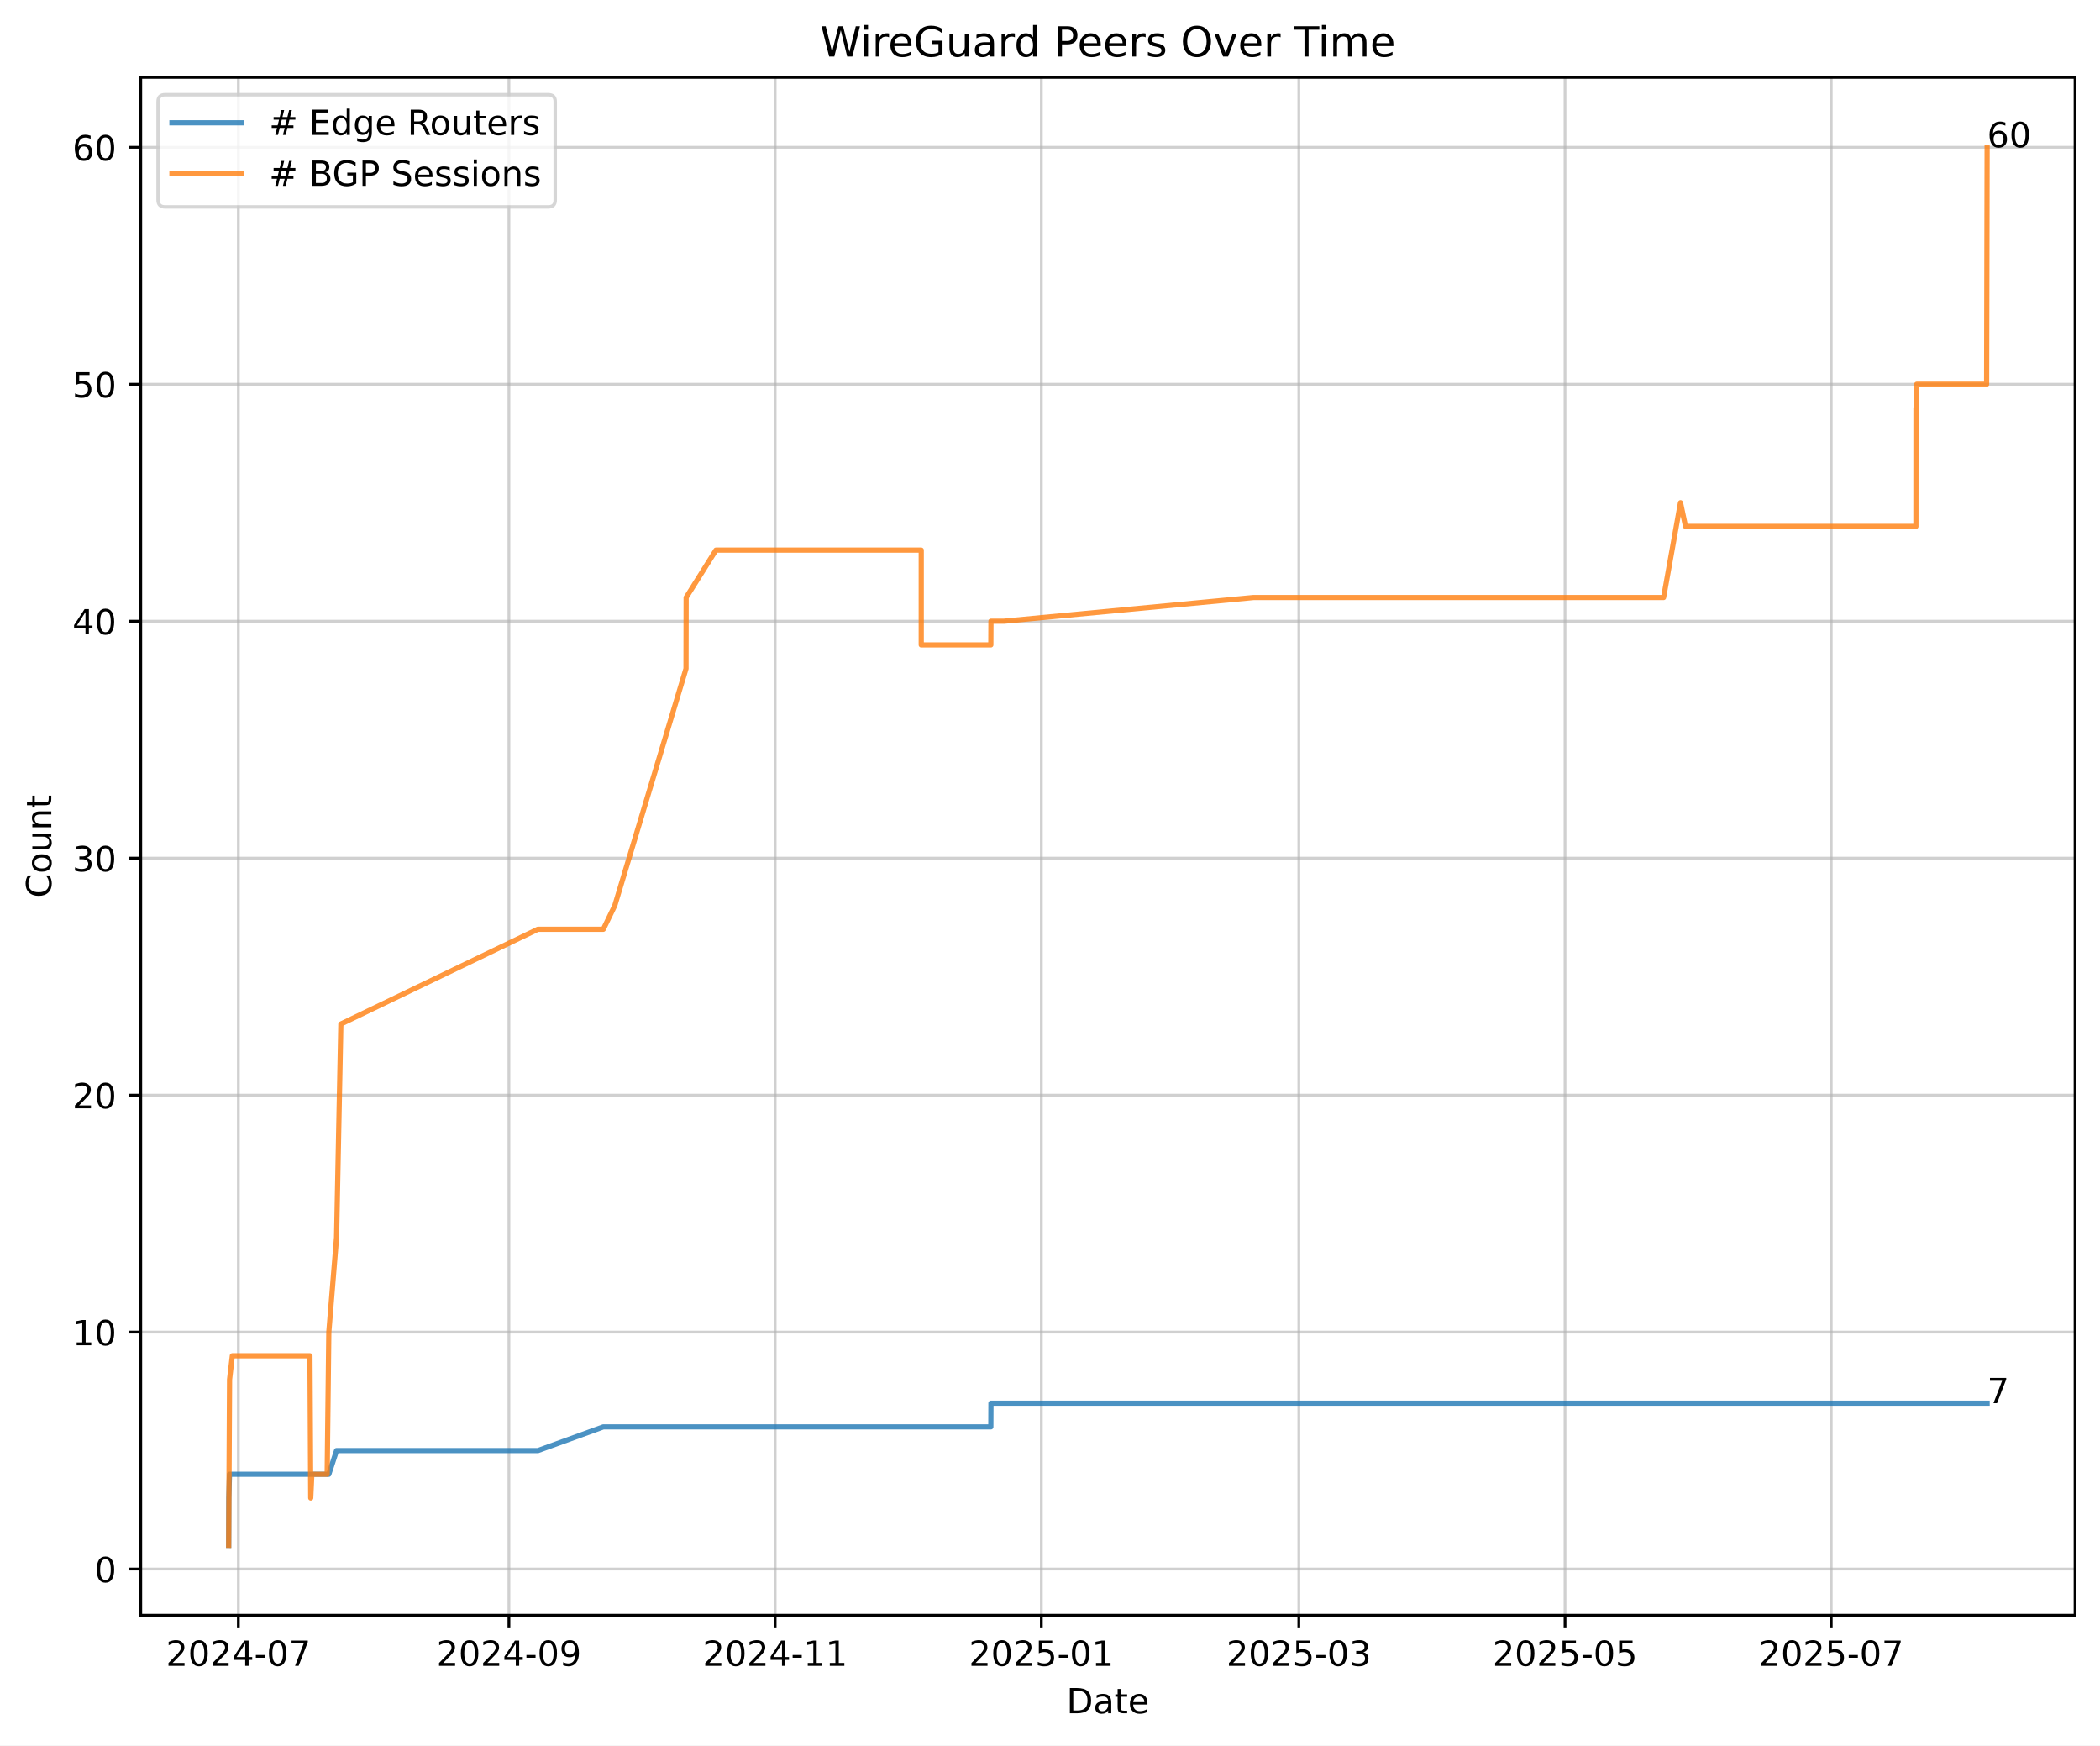
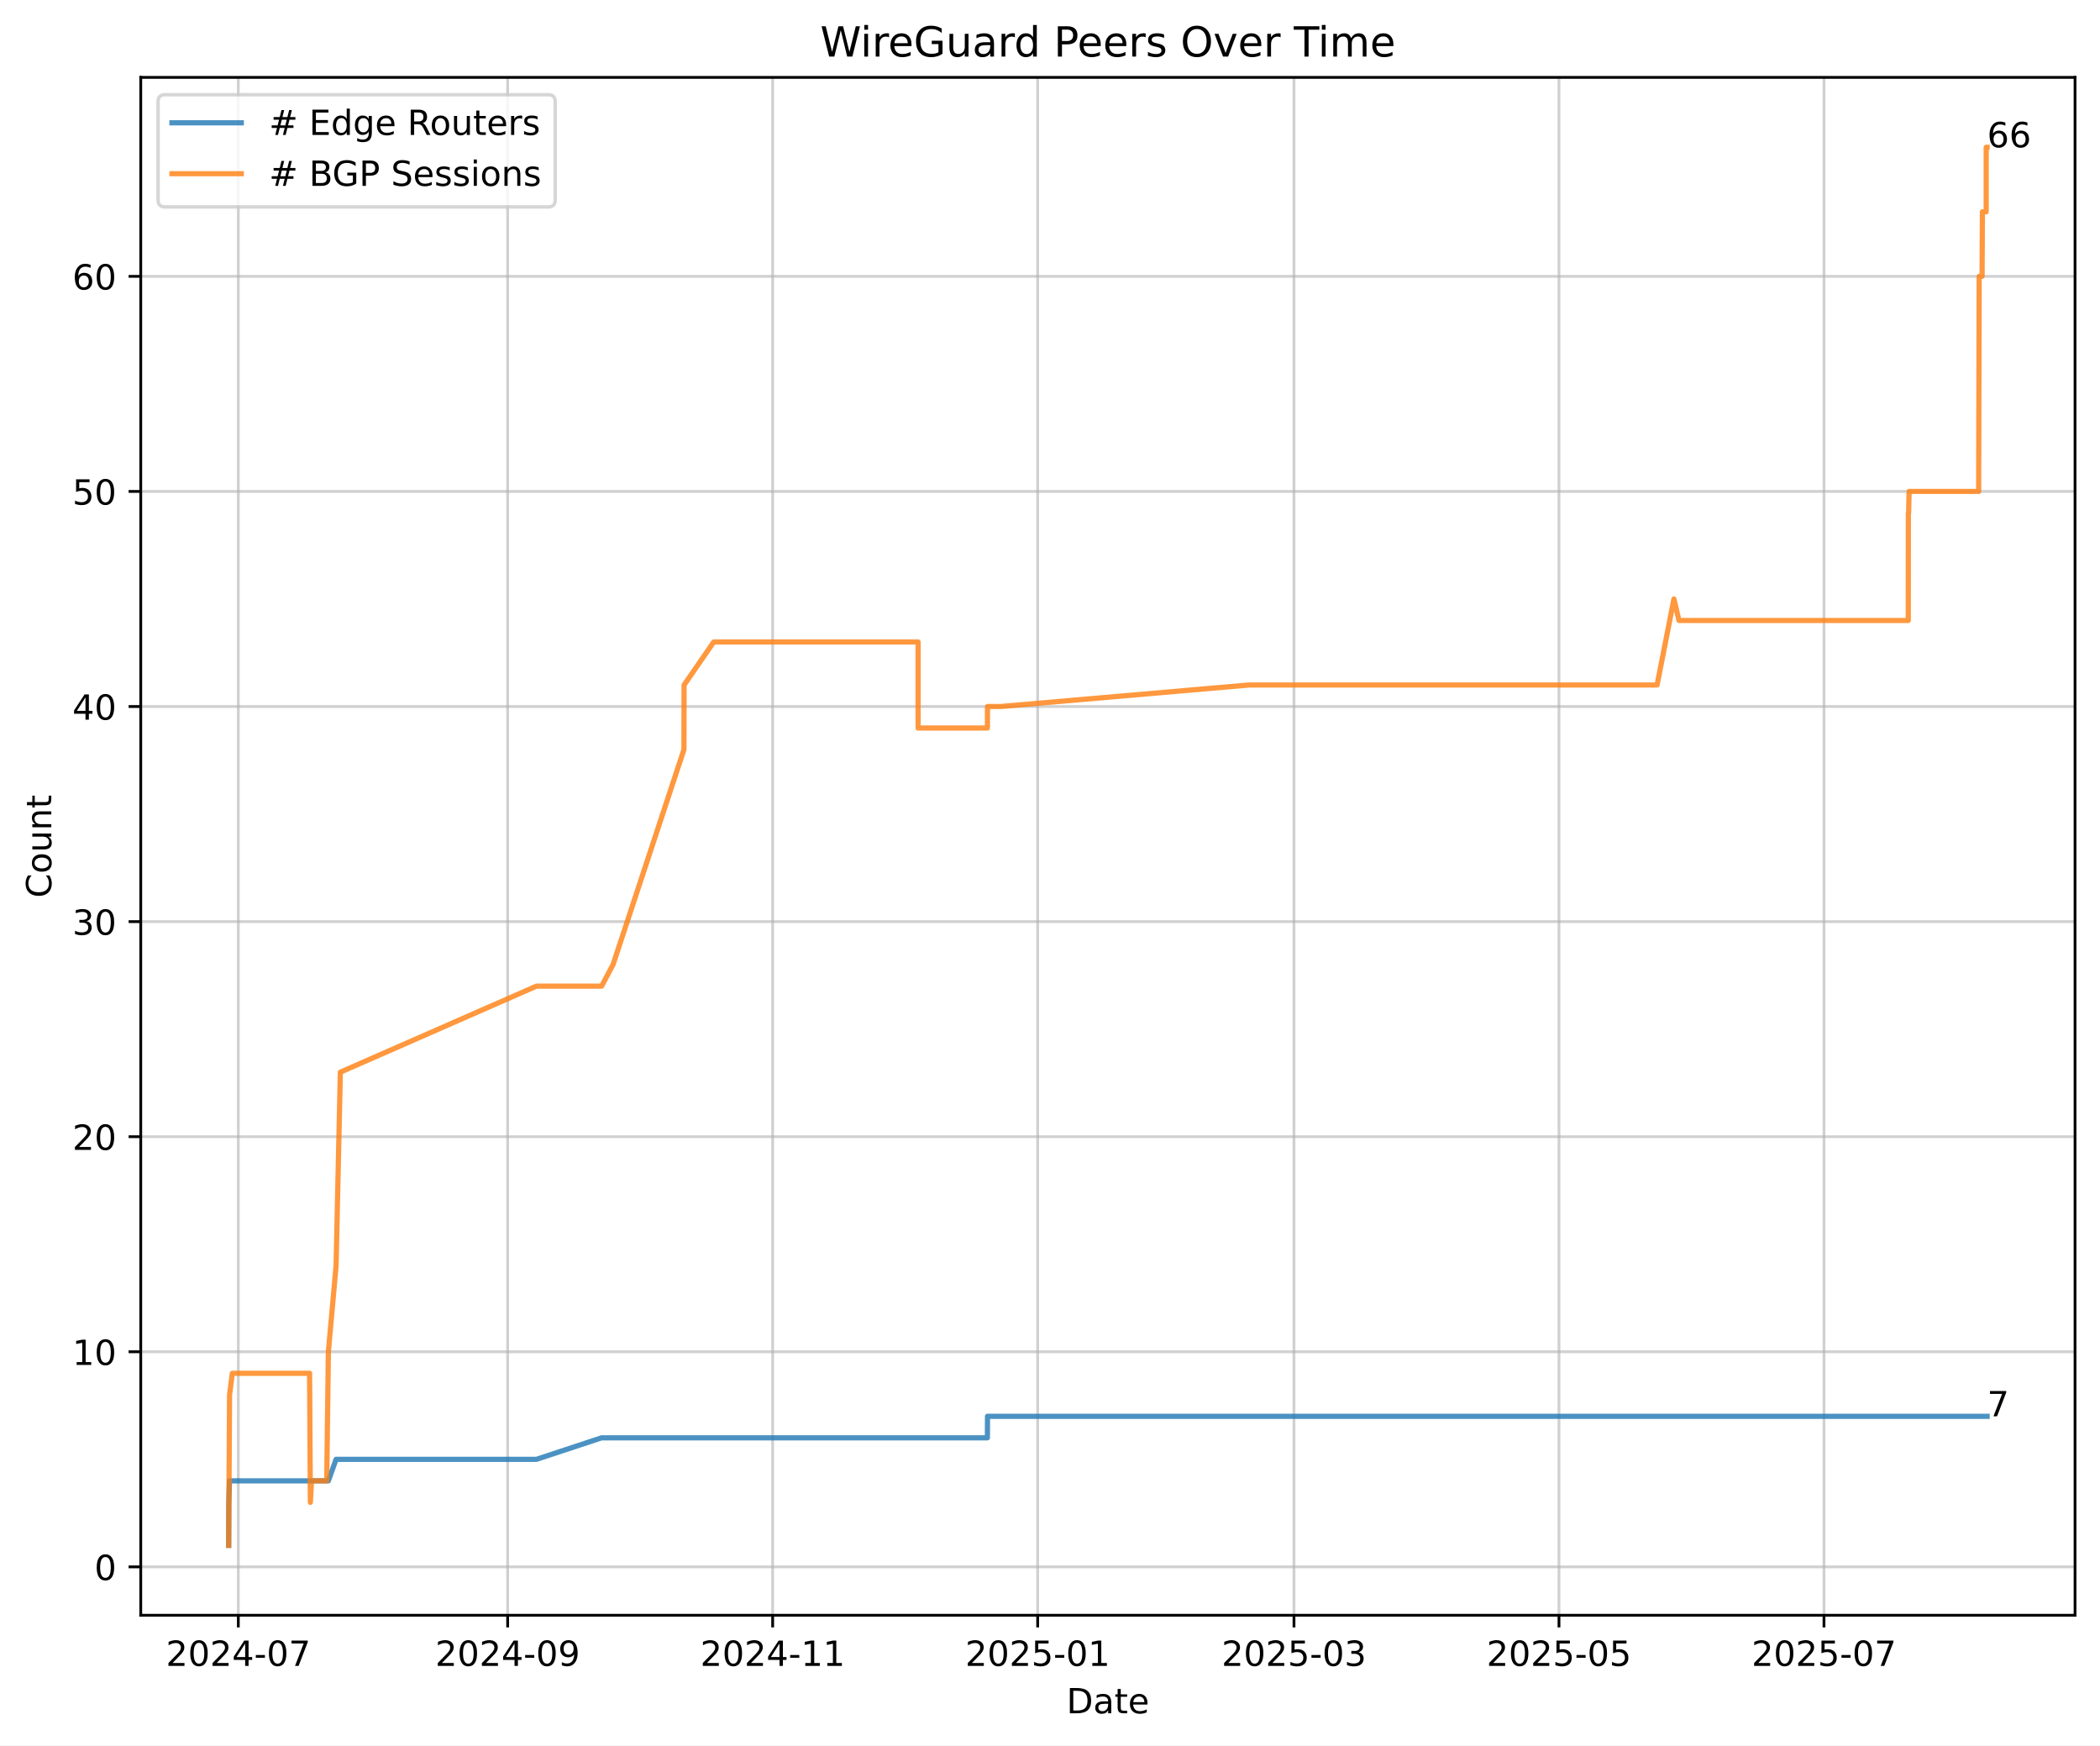
<svg xmlns="http://www.w3.org/2000/svg" xmlns:xlink="http://www.w3.org/1999/xlink" width="605.803pt" height="503.394pt" viewBox="0 0 605.803 503.394" version="1.1">
  <defs>
    <style type="text/css">*{stroke-linejoin: round; stroke-linecap: butt}</style>
  </defs>
  <g id="figure_1">
    <g id="patch_1">
      <path d="M 0 503.394  L 605.803 503.394  L 605.803 0  L 0 0  z " style="fill: #ffffff" />
    </g>
    <g id="axes_1">
      <g id="patch_2">
        <path d="M 40.603 465.838  L 598.603 465.838  L 598.603 22.318  L 40.603 22.318  z " style="fill: #ffffff" />
      </g>
      <g id="matplotlib.axis_1">
        <g id="xtick_1">
          <g id="line2d_1">
-             <path d="M 68.76 465.838  L 68.76 22.318  " clip-path="url(#pf6f37f9861)" style="fill: none; stroke: #b0b0b0; stroke-opacity: 0.6; stroke-width: 0.8; stroke-linecap: square" />
+             <path d="M 68.748 465.838  L 68.748 22.318  " clip-path="url(#pf6f37f9861)" style="fill: none; stroke: #b0b0b0; stroke-opacity: 0.6; stroke-width: 0.8; stroke-linecap: square" />
          </g>
          <g id="line2d_2">
            <defs>
              <path id="m4989ca4dfe" d="M 0 0  L 0 3.5  " style="stroke: #000000; stroke-width: 0.8" />
            </defs>
            <g>
-               <use xlink:href="#m4989ca4dfe" x="68.76" y="465.838" style="stroke: #000000; stroke-width: 0.8" />
+               <use xlink:href="#m4989ca4dfe" x="68.748" y="465.838" style="stroke: #000000; stroke-width: 0.8" />
            </g>
          </g>
          <g id="text_1">
-             <g transform="translate(47.86895 480.4366) scale(0.1 -0.1)">
+             <g transform="translate(47.85631 480.4366) scale(0.1 -0.1)">
              <defs>
                <path id="DejaVuSans-32" d="M 1228 531  L 3431 531  L 3431 0  L 469 0  L 469 531  Q 828 903 1448 1529  Q 2069 2156 2228 2338  Q 2531 2678 2651 2914  Q 2772 3150 2772 3378  Q 2772 3750 2511 3984  Q 2250 4219 1831 4219  Q 1534 4219 1204 4116  Q 875 4013 500 3803  L 500 4441  Q 881 4594 1212 4672  Q 1544 4750 1819 4750  Q 2544 4750 2975 4387  Q 3406 4025 3406 3419  Q 3406 3131 3298 2873  Q 3191 2616 2906 2266  Q 2828 2175 2409 1742  Q 1991 1309 1228 531  z " transform="scale(0.015625)" />
                <path id="DejaVuSans-30" d="M 2034 4250  Q 1547 4250 1301 3770  Q 1056 3291 1056 2328  Q 1056 1369 1301 889  Q 1547 409 2034 409  Q 2525 409 2770 889  Q 3016 1369 3016 2328  Q 3016 3291 2770 3770  Q 2525 4250 2034 4250  z M 2034 4750  Q 2819 4750 3233 4129  Q 3647 3509 3647 2328  Q 3647 1150 3233 529  Q 2819 -91 2034 -91  Q 1250 -91 836 529  Q 422 1150 422 2328  Q 422 3509 836 4129  Q 1250 4750 2034 4750  z " transform="scale(0.015625)" />
                <path id="DejaVuSans-34" d="M 2419 4116  L 825 1625  L 2419 1625  L 2419 4116  z M 2253 4666  L 3047 4666  L 3047 1625  L 3713 1625  L 3713 1100  L 3047 1100  L 3047 0  L 2419 0  L 2419 1100  L 313 1100  L 313 1709  L 2253 4666  z " transform="scale(0.015625)" />
                <path id="DejaVuSans-2d" d="M 313 2009  L 1997 2009  L 1997 1497  L 313 1497  L 313 2009  z " transform="scale(0.015625)" />
                <path id="DejaVuSans-37" d="M 525 4666  L 3525 4666  L 3525 4397  L 1831 0  L 1172 0  L 2766 4134  L 525 4134  L 525 4666  z " transform="scale(0.015625)" />
              </defs>
              <use xlink:href="#DejaVuSans-32" />
              <use xlink:href="#DejaVuSans-30" transform="translate(63.62305 0)" />
              <use xlink:href="#DejaVuSans-32" transform="translate(127.2461 0)" />
              <use xlink:href="#DejaVuSans-34" transform="translate(190.8691 0)" />
              <use xlink:href="#DejaVuSans-2d" transform="translate(254.4922 0)" />
              <use xlink:href="#DejaVuSans-30" transform="translate(290.5762 0)" />
              <use xlink:href="#DejaVuSans-37" transform="translate(354.1992 0)" />
            </g>
          </g>
        </g>
        <g id="xtick_2">
          <g id="line2d_3">
-             <path d="M 146.814 465.838  L 146.814 22.318  " clip-path="url(#pf6f37f9861)" style="fill: none; stroke: #b0b0b0; stroke-opacity: 0.6; stroke-width: 0.8; stroke-linecap: square" />
+             <path d="M 146.448 465.838  L 146.448 22.318  " clip-path="url(#pf6f37f9861)" style="fill: none; stroke: #b0b0b0; stroke-opacity: 0.6; stroke-width: 0.8; stroke-linecap: square" />
          </g>
          <g id="line2d_4">
            <g>
-               <use xlink:href="#m4989ca4dfe" x="146.814" y="465.838" style="stroke: #000000; stroke-width: 0.8" />
+               <use xlink:href="#m4989ca4dfe" x="146.448" y="465.838" style="stroke: #000000; stroke-width: 0.8" />
            </g>
          </g>
          <g id="text_2">
-             <g transform="translate(125.9228 480.4366) scale(0.1 -0.1)">
+             <g transform="translate(125.5569 480.4366) scale(0.1 -0.1)">
              <defs>
                <path id="DejaVuSans-39" d="M 703 97  L 703 672  Q 941 559 1184 500  Q 1428 441 1663 441  Q 2288 441 2617 861  Q 2947 1281 2994 2138  Q 2813 1869 2534 1725  Q 2256 1581 1919 1581  Q 1219 1581 811 2004  Q 403 2428 403 3163  Q 403 3881 828 4315  Q 1253 4750 1959 4750  Q 2769 4750 3195 4129  Q 3622 3509 3622 2328  Q 3622 1225 3098 567  Q 2575 -91 1691 -91  Q 1453 -91 1209 -44  Q 966 3 703 97  z M 1959 2075  Q 2384 2075 2632 2365  Q 2881 2656 2881 3163  Q 2881 3666 2632 3958  Q 2384 4250 1959 4250  Q 1534 4250 1286 3958  Q 1038 3666 1038 3163  Q 1038 2656 1286 2365  Q 1534 2075 1959 2075  z " transform="scale(0.015625)" />
              </defs>
              <use xlink:href="#DejaVuSans-32" />
              <use xlink:href="#DejaVuSans-30" transform="translate(63.62305 0)" />
              <use xlink:href="#DejaVuSans-32" transform="translate(127.2461 0)" />
              <use xlink:href="#DejaVuSans-34" transform="translate(190.8691 0)" />
              <use xlink:href="#DejaVuSans-2d" transform="translate(254.4922 0)" />
              <use xlink:href="#DejaVuSans-30" transform="translate(290.5762 0)" />
              <use xlink:href="#DejaVuSans-39" transform="translate(354.1992 0)" />
            </g>
          </g>
        </g>
        <g id="xtick_3">
          <g id="line2d_5">
-             <path d="M 223.609 465.838  L 223.609 22.318  " clip-path="url(#pf6f37f9861)" style="fill: none; stroke: #b0b0b0; stroke-opacity: 0.6; stroke-width: 0.8; stroke-linecap: square" />
+             <path d="M 222.896 465.838  L 222.896 22.318  " clip-path="url(#pf6f37f9861)" style="fill: none; stroke: #b0b0b0; stroke-opacity: 0.6; stroke-width: 0.8; stroke-linecap: square" />
          </g>
          <g id="line2d_6">
            <g>
-               <use xlink:href="#m4989ca4dfe" x="223.609" y="465.838" style="stroke: #000000; stroke-width: 0.8" />
+               <use xlink:href="#m4989ca4dfe" x="222.896" y="465.838" style="stroke: #000000; stroke-width: 0.8" />
            </g>
          </g>
          <g id="text_3">
-             <g transform="translate(202.7177 480.4366) scale(0.1 -0.1)">
+             <g transform="translate(202.0043 480.4366) scale(0.1 -0.1)">
              <defs>
                <path id="DejaVuSans-31" d="M 794 531  L 1825 531  L 1825 4091  L 703 3866  L 703 4441  L 1819 4666  L 2450 4666  L 2450 531  L 3481 531  L 3481 0  L 794 0  L 794 531  z " transform="scale(0.015625)" />
              </defs>
              <use xlink:href="#DejaVuSans-32" />
              <use xlink:href="#DejaVuSans-30" transform="translate(63.62305 0)" />
              <use xlink:href="#DejaVuSans-32" transform="translate(127.2461 0)" />
              <use xlink:href="#DejaVuSans-34" transform="translate(190.8691 0)" />
              <use xlink:href="#DejaVuSans-2d" transform="translate(254.4922 0)" />
              <use xlink:href="#DejaVuSans-31" transform="translate(290.5762 0)" />
              <use xlink:href="#DejaVuSans-31" transform="translate(354.1992 0)" />
            </g>
          </g>
        </g>
        <g id="xtick_4">
          <g id="line2d_7">
-             <path d="M 300.404 465.838  L 300.404 22.318  " clip-path="url(#pf6f37f9861)" style="fill: none; stroke: #b0b0b0; stroke-opacity: 0.6; stroke-width: 0.8; stroke-linecap: square" />
+             <path d="M 299.343 465.838  L 299.343 22.318  " clip-path="url(#pf6f37f9861)" style="fill: none; stroke: #b0b0b0; stroke-opacity: 0.6; stroke-width: 0.8; stroke-linecap: square" />
          </g>
          <g id="line2d_8">
            <g>
-               <use xlink:href="#m4989ca4dfe" x="300.404" y="465.838" style="stroke: #000000; stroke-width: 0.8" />
+               <use xlink:href="#m4989ca4dfe" x="299.343" y="465.838" style="stroke: #000000; stroke-width: 0.8" />
            </g>
          </g>
          <g id="text_4">
-             <g transform="translate(279.5126 480.4366) scale(0.1 -0.1)">
+             <g transform="translate(278.4517 480.4366) scale(0.1 -0.1)">
              <defs>
                <path id="DejaVuSans-35" d="M 691 4666  L 3169 4666  L 3169 4134  L 1269 4134  L 1269 2991  Q 1406 3038 1543 3061  Q 1681 3084 1819 3084  Q 2600 3084 3056 2656  Q 3513 2228 3513 1497  Q 3513 744 3044 326  Q 2575 -91 1722 -91  Q 1428 -91 1123 -41  Q 819 9 494 109  L 494 744  Q 775 591 1075 516  Q 1375 441 1709 441  Q 2250 441 2565 725  Q 2881 1009 2881 1497  Q 2881 1984 2565 2268  Q 2250 2553 1709 2553  Q 1456 2553 1204 2497  Q 953 2441 691 2322  L 691 4666  z " transform="scale(0.015625)" />
              </defs>
              <use xlink:href="#DejaVuSans-32" />
              <use xlink:href="#DejaVuSans-30" transform="translate(63.62305 0)" />
              <use xlink:href="#DejaVuSans-32" transform="translate(127.2461 0)" />
              <use xlink:href="#DejaVuSans-35" transform="translate(190.8691 0)" />
              <use xlink:href="#DejaVuSans-2d" transform="translate(254.4922 0)" />
              <use xlink:href="#DejaVuSans-30" transform="translate(290.5762 0)" />
              <use xlink:href="#DejaVuSans-31" transform="translate(354.1992 0)" />
            </g>
          </g>
        </g>
        <g id="xtick_5">
          <g id="line2d_9">
-             <path d="M 374.681 465.838  L 374.681 22.318  " clip-path="url(#pf6f37f9861)" style="fill: none; stroke: #b0b0b0; stroke-opacity: 0.6; stroke-width: 0.8; stroke-linecap: square" />
+             <path d="M 373.284 465.838  L 373.284 22.318  " clip-path="url(#pf6f37f9861)" style="fill: none; stroke: #b0b0b0; stroke-opacity: 0.6; stroke-width: 0.8; stroke-linecap: square" />
          </g>
          <g id="line2d_10">
            <g>
-               <use xlink:href="#m4989ca4dfe" x="374.681" y="465.838" style="stroke: #000000; stroke-width: 0.8" />
+               <use xlink:href="#m4989ca4dfe" x="373.284" y="465.838" style="stroke: #000000; stroke-width: 0.8" />
            </g>
          </g>
          <g id="text_5">
-             <g transform="translate(353.7896 480.4366) scale(0.1 -0.1)">
+             <g transform="translate(352.3927 480.4366) scale(0.1 -0.1)">
              <defs>
                <path id="DejaVuSans-33" d="M 2597 2516  Q 3050 2419 3304 2112  Q 3559 1806 3559 1356  Q 3559 666 3084 287  Q 2609 -91 1734 -91  Q 1441 -91 1130 -33  Q 819 25 488 141  L 488 750  Q 750 597 1062 519  Q 1375 441 1716 441  Q 2309 441 2620 675  Q 2931 909 2931 1356  Q 2931 1769 2642 2001  Q 2353 2234 1838 2234  L 1294 2234  L 1294 2753  L 1863 2753  Q 2328 2753 2575 2939  Q 2822 3125 2822 3475  Q 2822 3834 2567 4026  Q 2313 4219 1838 4219  Q 1578 4219 1281 4162  Q 984 4106 628 3988  L 628 4550  Q 988 4650 1302 4700  Q 1616 4750 1894 4750  Q 2613 4750 3031 4423  Q 3450 4097 3450 3541  Q 3450 3153 3228 2886  Q 3006 2619 2597 2516  z " transform="scale(0.015625)" />
              </defs>
              <use xlink:href="#DejaVuSans-32" />
              <use xlink:href="#DejaVuSans-30" transform="translate(63.62305 0)" />
              <use xlink:href="#DejaVuSans-32" transform="translate(127.2461 0)" />
              <use xlink:href="#DejaVuSans-35" transform="translate(190.8691 0)" />
              <use xlink:href="#DejaVuSans-2d" transform="translate(254.4922 0)" />
              <use xlink:href="#DejaVuSans-30" transform="translate(290.5762 0)" />
              <use xlink:href="#DejaVuSans-33" transform="translate(354.1992 0)" />
            </g>
          </g>
        </g>
        <g id="xtick_6">
          <g id="line2d_11">
-             <path d="M 451.476 465.838  L 451.476 22.318  " clip-path="url(#pf6f37f9861)" style="fill: none; stroke: #b0b0b0; stroke-opacity: 0.6; stroke-width: 0.8; stroke-linecap: square" />
+             <path d="M 449.731 465.838  L 449.731 22.318  " clip-path="url(#pf6f37f9861)" style="fill: none; stroke: #b0b0b0; stroke-opacity: 0.6; stroke-width: 0.8; stroke-linecap: square" />
          </g>
          <g id="line2d_12">
            <g>
-               <use xlink:href="#m4989ca4dfe" x="451.476" y="465.838" style="stroke: #000000; stroke-width: 0.8" />
+               <use xlink:href="#m4989ca4dfe" x="449.731" y="465.838" style="stroke: #000000; stroke-width: 0.8" />
            </g>
          </g>
          <g id="text_6">
-             <g transform="translate(430.5845 480.4366) scale(0.1 -0.1)">
+             <g transform="translate(428.8401 480.4366) scale(0.1 -0.1)">
              <use xlink:href="#DejaVuSans-32" />
              <use xlink:href="#DejaVuSans-30" transform="translate(63.62305 0)" />
              <use xlink:href="#DejaVuSans-32" transform="translate(127.2461 0)" />
              <use xlink:href="#DejaVuSans-35" transform="translate(190.8691 0)" />
              <use xlink:href="#DejaVuSans-2d" transform="translate(254.4922 0)" />
              <use xlink:href="#DejaVuSans-30" transform="translate(290.5762 0)" />
              <use xlink:href="#DejaVuSans-35" transform="translate(354.1992 0)" />
            </g>
          </g>
        </g>
        <g id="xtick_7">
          <g id="line2d_13">
-             <path d="M 528.271 465.838  L 528.271 22.318  " clip-path="url(#pf6f37f9861)" style="fill: none; stroke: #b0b0b0; stroke-opacity: 0.6; stroke-width: 0.8; stroke-linecap: square" />
+             <path d="M 526.179 465.838  L 526.179 22.318  " clip-path="url(#pf6f37f9861)" style="fill: none; stroke: #b0b0b0; stroke-opacity: 0.6; stroke-width: 0.8; stroke-linecap: square" />
          </g>
          <g id="line2d_14">
            <g>
-               <use xlink:href="#m4989ca4dfe" x="528.271" y="465.838" style="stroke: #000000; stroke-width: 0.8" />
+               <use xlink:href="#m4989ca4dfe" x="526.179" y="465.838" style="stroke: #000000; stroke-width: 0.8" />
            </g>
          </g>
          <g id="text_7">
-             <g transform="translate(507.3794 480.4366) scale(0.1 -0.1)">
+             <g transform="translate(505.2875 480.4366) scale(0.1 -0.1)">
              <use xlink:href="#DejaVuSans-32" />
              <use xlink:href="#DejaVuSans-30" transform="translate(63.62305 0)" />
              <use xlink:href="#DejaVuSans-32" transform="translate(127.2461 0)" />
              <use xlink:href="#DejaVuSans-35" transform="translate(190.8691 0)" />
              <use xlink:href="#DejaVuSans-2d" transform="translate(254.4922 0)" />
              <use xlink:href="#DejaVuSans-30" transform="translate(290.5762 0)" />
              <use xlink:href="#DejaVuSans-37" transform="translate(354.1992 0)" />
            </g>
          </g>
        </g>
        <g id="text_8">
          <g transform="translate(307.6523 494.1147) scale(0.1 -0.1)">
            <defs>
              <path id="DejaVuSans-44" d="M 1259 4147  L 1259 519  L 2022 519  Q 2988 519 3436 956  Q 3884 1394 3884 2338  Q 3884 3275 3436 3711  Q 2988 4147 2022 4147  L 1259 4147  z M 628 4666  L 1925 4666  Q 3281 4666 3915 4102  Q 4550 3538 4550 2338  Q 4550 1131 3912 565  Q 3275 0 1925 0  L 628 0  L 628 4666  z " transform="scale(0.015625)" />
              <path id="DejaVuSans-61" d="M 2194 1759  Q 1497 1759 1228 1600  Q 959 1441 959 1056  Q 959 750 1161 570  Q 1363 391 1709 391  Q 2188 391 2477 730  Q 2766 1069 2766 1631  L 2766 1759  L 2194 1759  z M 3341 1997  L 3341 0  L 2766 0  L 2766 531  Q 2569 213 2275 61  Q 1981 -91 1556 -91  Q 1019 -91 701 211  Q 384 513 384 1019  Q 384 1609 779 1909  Q 1175 2209 1959 2209  L 2766 2209  L 2766 2266  Q 2766 2663 2505 2880  Q 2244 3097 1772 3097  Q 1472 3097 1187 3025  Q 903 2953 641 2809  L 641 3341  Q 956 3463 1253 3523  Q 1550 3584 1831 3584  Q 2591 3584 2966 3190  Q 3341 2797 3341 1997  z " transform="scale(0.015625)" />
              <path id="DejaVuSans-74" d="M 1172 4494  L 1172 3500  L 2356 3500  L 2356 3053  L 1172 3053  L 1172 1153  Q 1172 725 1289 603  Q 1406 481 1766 481  L 2356 481  L 2356 0  L 1766 0  Q 1100 0 847 248  Q 594 497 594 1153  L 594 3053  L 172 3053  L 172 3500  L 594 3500  L 594 4494  L 1172 4494  z " transform="scale(0.015625)" />
              <path id="DejaVuSans-65" d="M 3597 1894  L 3597 1613  L 953 1613  Q 991 1019 1311 708  Q 1631 397 2203 397  Q 2534 397 2845 478  Q 3156 559 3463 722  L 3463 178  Q 3153 47 2828 -22  Q 2503 -91 2169 -91  Q 1331 -91 842 396  Q 353 884 353 1716  Q 353 2575 817 3079  Q 1281 3584 2069 3584  Q 2775 3584 3186 3129  Q 3597 2675 3597 1894  z M 3022 2063  Q 3016 2534 2758 2815  Q 2500 3097 2075 3097  Q 1594 3097 1305 2825  Q 1016 2553 972 2059  L 3022 2063  z " transform="scale(0.015625)" />
            </defs>
            <use xlink:href="#DejaVuSans-44" />
            <use xlink:href="#DejaVuSans-61" transform="translate(77.00195 0)" />
            <use xlink:href="#DejaVuSans-74" transform="translate(138.2812 0)" />
            <use xlink:href="#DejaVuSans-65" transform="translate(177.4902 0)" />
          </g>
        </g>
      </g>
      <g id="matplotlib.axis_2">
        <g id="ytick_1">
          <g id="line2d_15">
-             <path d="M 40.603 452.512  L 598.603 452.512  " clip-path="url(#pf6f37f9861)" style="fill: none; stroke: #b0b0b0; stroke-opacity: 0.6; stroke-width: 0.8; stroke-linecap: square" />
+             <path d="M 40.603 451.881  L 598.603 451.881  " clip-path="url(#pf6f37f9861)" style="fill: none; stroke: #b0b0b0; stroke-opacity: 0.6; stroke-width: 0.8; stroke-linecap: square" />
          </g>
          <g id="line2d_16">
            <defs>
              <path id="mc11dc46687" d="M 0 0  L -3.5 0  " style="stroke: #000000; stroke-width: 0.8" />
            </defs>
            <g>
-               <use xlink:href="#mc11dc46687" x="40.603" y="452.512" style="stroke: #000000; stroke-width: 0.8" />
+               <use xlink:href="#mc11dc46687" x="40.603" y="451.881" style="stroke: #000000; stroke-width: 0.8" />
            </g>
          </g>
          <g id="text_9">
-             <g transform="translate(27.24063 456.3112) scale(0.1 -0.1)">
+             <g transform="translate(27.24063 455.6804) scale(0.1 -0.1)">
              <use xlink:href="#DejaVuSans-30" />
            </g>
          </g>
        </g>
        <g id="ytick_2">
          <g id="line2d_17">
-             <path d="M 40.603 384.173  L 598.603 384.173  " clip-path="url(#pf6f37f9861)" style="fill: none; stroke: #b0b0b0; stroke-opacity: 0.6; stroke-width: 0.8; stroke-linecap: square" />
+             <path d="M 40.603 389.85  L 598.603 389.85  " clip-path="url(#pf6f37f9861)" style="fill: none; stroke: #b0b0b0; stroke-opacity: 0.6; stroke-width: 0.8; stroke-linecap: square" />
          </g>
          <g id="line2d_18">
            <g>
-               <use xlink:href="#mc11dc46687" x="40.603" y="384.173" style="stroke: #000000; stroke-width: 0.8" />
+               <use xlink:href="#mc11dc46687" x="40.603" y="389.85" style="stroke: #000000; stroke-width: 0.8" />
            </g>
          </g>
          <g id="text_10">
-             <g transform="translate(20.87813 387.9723) scale(0.1 -0.1)">
+             <g transform="translate(20.87813 393.6497) scale(0.1 -0.1)">
              <use xlink:href="#DejaVuSans-31" />
              <use xlink:href="#DejaVuSans-30" transform="translate(63.62305 0)" />
            </g>
          </g>
        </g>
        <g id="ytick_3">
          <g id="line2d_19">
-             <path d="M 40.603 315.834  L 598.603 315.834  " clip-path="url(#pf6f37f9861)" style="fill: none; stroke: #b0b0b0; stroke-opacity: 0.6; stroke-width: 0.8; stroke-linecap: square" />
+             <path d="M 40.603 327.82  L 598.603 327.82  " clip-path="url(#pf6f37f9861)" style="fill: none; stroke: #b0b0b0; stroke-opacity: 0.6; stroke-width: 0.8; stroke-linecap: square" />
          </g>
          <g id="line2d_20">
            <g>
-               <use xlink:href="#mc11dc46687" x="40.603" y="315.834" style="stroke: #000000; stroke-width: 0.8" />
+               <use xlink:href="#mc11dc46687" x="40.603" y="327.82" style="stroke: #000000; stroke-width: 0.8" />
            </g>
          </g>
          <g id="text_11">
-             <g transform="translate(20.87813 319.6333) scale(0.1 -0.1)">
+             <g transform="translate(20.87813 331.6189) scale(0.1 -0.1)">
              <use xlink:href="#DejaVuSans-32" />
              <use xlink:href="#DejaVuSans-30" transform="translate(63.62305 0)" />
            </g>
          </g>
        </g>
        <g id="ytick_4">
          <g id="line2d_21">
-             <path d="M 40.603 247.495  L 598.603 247.495  " clip-path="url(#pf6f37f9861)" style="fill: none; stroke: #b0b0b0; stroke-opacity: 0.6; stroke-width: 0.8; stroke-linecap: square" />
+             <path d="M 40.603 265.789  L 598.603 265.789  " clip-path="url(#pf6f37f9861)" style="fill: none; stroke: #b0b0b0; stroke-opacity: 0.6; stroke-width: 0.8; stroke-linecap: square" />
          </g>
          <g id="line2d_22">
            <g>
-               <use xlink:href="#mc11dc46687" x="40.603" y="247.495" style="stroke: #000000; stroke-width: 0.8" />
+               <use xlink:href="#mc11dc46687" x="40.603" y="265.789" style="stroke: #000000; stroke-width: 0.8" />
            </g>
          </g>
          <g id="text_12">
-             <g transform="translate(20.87813 251.2943) scale(0.1 -0.1)">
+             <g transform="translate(20.87813 269.5881) scale(0.1 -0.1)">
              <use xlink:href="#DejaVuSans-33" />
              <use xlink:href="#DejaVuSans-30" transform="translate(63.62305 0)" />
            </g>
          </g>
        </g>
        <g id="ytick_5">
          <g id="line2d_23">
-             <path d="M 40.603 179.156  L 598.603 179.156  " clip-path="url(#pf6f37f9861)" style="fill: none; stroke: #b0b0b0; stroke-opacity: 0.6; stroke-width: 0.8; stroke-linecap: square" />
+             <path d="M 40.603 203.758  L 598.603 203.758  " clip-path="url(#pf6f37f9861)" style="fill: none; stroke: #b0b0b0; stroke-opacity: 0.6; stroke-width: 0.8; stroke-linecap: square" />
          </g>
          <g id="line2d_24">
            <g>
-               <use xlink:href="#mc11dc46687" x="40.603" y="179.156" style="stroke: #000000; stroke-width: 0.8" />
+               <use xlink:href="#mc11dc46687" x="40.603" y="203.758" style="stroke: #000000; stroke-width: 0.8" />
            </g>
          </g>
          <g id="text_13">
-             <g transform="translate(20.87813 182.9553) scale(0.1 -0.1)">
+             <g transform="translate(20.87813 207.5573) scale(0.1 -0.1)">
              <use xlink:href="#DejaVuSans-34" />
              <use xlink:href="#DejaVuSans-30" transform="translate(63.62305 0)" />
            </g>
          </g>
        </g>
        <g id="ytick_6">
          <g id="line2d_25">
-             <path d="M 40.603 110.817  L 598.603 110.817  " clip-path="url(#pf6f37f9861)" style="fill: none; stroke: #b0b0b0; stroke-opacity: 0.6; stroke-width: 0.8; stroke-linecap: square" />
+             <path d="M 40.603 141.727  L 598.603 141.727  " clip-path="url(#pf6f37f9861)" style="fill: none; stroke: #b0b0b0; stroke-opacity: 0.6; stroke-width: 0.8; stroke-linecap: square" />
          </g>
          <g id="line2d_26">
            <g>
-               <use xlink:href="#mc11dc46687" x="40.603" y="110.817" style="stroke: #000000; stroke-width: 0.8" />
+               <use xlink:href="#mc11dc46687" x="40.603" y="141.727" style="stroke: #000000; stroke-width: 0.8" />
            </g>
          </g>
          <g id="text_14">
-             <g transform="translate(20.87813 114.6163) scale(0.1 -0.1)">
+             <g transform="translate(20.87813 145.5266) scale(0.1 -0.1)">
              <use xlink:href="#DejaVuSans-35" />
              <use xlink:href="#DejaVuSans-30" transform="translate(63.62305 0)" />
            </g>
          </g>
        </g>
        <g id="ytick_7">
          <g id="line2d_27">
-             <path d="M 40.603 42.478  L 598.603 42.478  " clip-path="url(#pf6f37f9861)" style="fill: none; stroke: #b0b0b0; stroke-opacity: 0.6; stroke-width: 0.8; stroke-linecap: square" />
+             <path d="M 40.603 79.697  L 598.603 79.697  " clip-path="url(#pf6f37f9861)" style="fill: none; stroke: #b0b0b0; stroke-opacity: 0.6; stroke-width: 0.8; stroke-linecap: square" />
          </g>
          <g id="line2d_28">
            <g>
-               <use xlink:href="#mc11dc46687" x="40.603" y="42.478" style="stroke: #000000; stroke-width: 0.8" />
+               <use xlink:href="#mc11dc46687" x="40.603" y="79.697" style="stroke: #000000; stroke-width: 0.8" />
            </g>
          </g>
          <g id="text_15">
-             <g transform="translate(20.87813 46.27734) scale(0.1 -0.1)">
+             <g transform="translate(20.87813 83.49581) scale(0.1 -0.1)">
              <defs>
                <path id="DejaVuSans-36" d="M 2113 2584  Q 1688 2584 1439 2293  Q 1191 2003 1191 1497  Q 1191 994 1439 701  Q 1688 409 2113 409  Q 2538 409 2786 701  Q 3034 994 3034 1497  Q 3034 2003 2786 2293  Q 2538 2584 2113 2584  z M 3366 4563  L 3366 3988  Q 3128 4100 2886 4159  Q 2644 4219 2406 4219  Q 1781 4219 1451 3797  Q 1122 3375 1075 2522  Q 1259 2794 1537 2939  Q 1816 3084 2150 3084  Q 2853 3084 3261 2657  Q 3669 2231 3669 1497  Q 3669 778 3244 343  Q 2819 -91 2113 -91  Q 1303 -91 875 529  Q 447 1150 447 2328  Q 447 3434 972 4092  Q 1497 4750 2381 4750  Q 2619 4750 2861 4703  Q 3103 4656 3366 4563  z " transform="scale(0.015625)" />
              </defs>
              <use xlink:href="#DejaVuSans-36" />
              <use xlink:href="#DejaVuSans-30" transform="translate(63.62305 0)" />
            </g>
          </g>
        </g>
        <g id="text_16">
          <g transform="translate(14.79844 258.9266) rotate(-90) scale(0.1 -0.1)">
            <defs>
              <path id="DejaVuSans-43" d="M 4122 4306  L 4122 3641  Q 3803 3938 3442 4084  Q 3081 4231 2675 4231  Q 1875 4231 1450 3742  Q 1025 3253 1025 2328  Q 1025 1406 1450 917  Q 1875 428 2675 428  Q 3081 428 3442 575  Q 3803 722 4122 1019  L 4122 359  Q 3791 134 3420 21  Q 3050 -91 2638 -91  Q 1578 -91 968 557  Q 359 1206 359 2328  Q 359 3453 968 4101  Q 1578 4750 2638 4750  Q 3056 4750 3426 4639  Q 3797 4528 4122 4306  z " transform="scale(0.015625)" />
              <path id="DejaVuSans-6f" d="M 1959 3097  Q 1497 3097 1228 2736  Q 959 2375 959 1747  Q 959 1119 1226 758  Q 1494 397 1959 397  Q 2419 397 2687 759  Q 2956 1122 2956 1747  Q 2956 2369 2687 2733  Q 2419 3097 1959 3097  z M 1959 3584  Q 2709 3584 3137 3096  Q 3566 2609 3566 1747  Q 3566 888 3137 398  Q 2709 -91 1959 -91  Q 1206 -91 779 398  Q 353 888 353 1747  Q 353 2609 779 3096  Q 1206 3584 1959 3584  z " transform="scale(0.015625)" />
              <path id="DejaVuSans-75" d="M 544 1381  L 544 3500  L 1119 3500  L 1119 1403  Q 1119 906 1312 657  Q 1506 409 1894 409  Q 2359 409 2629 706  Q 2900 1003 2900 1516  L 2900 3500  L 3475 3500  L 3475 0  L 2900 0  L 2900 538  Q 2691 219 2414 64  Q 2138 -91 1772 -91  Q 1169 -91 856 284  Q 544 659 544 1381  z M 1991 3584  L 1991 3584  z " transform="scale(0.015625)" />
              <path id="DejaVuSans-6e" d="M 3513 2113  L 3513 0  L 2938 0  L 2938 2094  Q 2938 2591 2744 2837  Q 2550 3084 2163 3084  Q 1697 3084 1428 2787  Q 1159 2491 1159 1978  L 1159 0  L 581 0  L 581 3500  L 1159 3500  L 1159 2956  Q 1366 3272 1645 3428  Q 1925 3584 2291 3584  Q 2894 3584 3203 3211  Q 3513 2838 3513 2113  z " transform="scale(0.015625)" />
            </defs>
            <use xlink:href="#DejaVuSans-43" />
            <use xlink:href="#DejaVuSans-6f" transform="translate(69.82422 0)" />
            <use xlink:href="#DejaVuSans-75" transform="translate(131.0059 0)" />
            <use xlink:href="#DejaVuSans-6e" transform="translate(194.3848 0)" />
            <use xlink:href="#DejaVuSans-74" transform="translate(257.7637 0)" />
          </g>
        </g>
      </g>
      <g id="line2d_29">
-         <path d="M 573.239 404.675  L 285.867 404.675  L 285.833 411.509  L 174.04 411.509  L 155.169 418.343  L 97.092 418.343  L 94.859 425.176  L 66.204 425.176  L 66.009 432.01  L 65.967 445.678  L 65.967 445.678  " clip-path="url(#pf6f37f9861)" style="fill: none; stroke: #1f77b4; stroke-opacity: 0.8; stroke-width: 1.5; stroke-linecap: square" />
+         <path d="M 573.239 408.46  L 284.872 408.46  L 284.838 414.663  L 173.551 414.663  L 154.766 420.866  L 96.951 420.866  L 94.729 427.069  L 66.203 427.069  L 66.008 433.272  L 65.967 445.678  L 65.967 445.678  " clip-path="url(#pf6f37f9861)" style="fill: none; stroke: #1f77b4; stroke-opacity: 0.8; stroke-width: 1.5; stroke-linecap: square" />
      </g>
      <g id="line2d_30">
-         <path d="M 573.239 42.478  L 573.093 110.817  L 552.943 110.817  L 552.798 117.651  L 552.718 117.651  L 552.697 151.82  L 486.242 151.82  L 484.786 144.987  L 479.907 172.322  L 361.614 172.322  L 289.643 179.156  L 285.867 179.156  L 285.833 185.99  L 265.757 185.99  L 265.756 158.654  L 206.529 158.654  L 197.935 172.322  L 197.899 192.824  L 177.352 261.163  L 174.04 267.997  L 155.169 267.997  L 98.329 295.332  L 97.092 356.837  L 94.859 384.173  L 94.382 425.176  L 89.958 425.176  L 89.639 432.01  L 89.414 391.007  L 67.022 391.007  L 66.226 397.841  L 65.967 445.678  L 65.967 445.678  " clip-path="url(#pf6f37f9861)" style="fill: none; stroke: #ff7f0e; stroke-opacity: 0.8; stroke-width: 1.5; stroke-linecap: square" />
+         <path d="M 573.239 42.478  L 572.972 42.478  L 572.967 61.087  L 571.88 61.087  L 571.784 79.697  L 570.944 79.697  L 570.798 141.727  L 550.739 141.727  L 550.595 147.93  L 550.516 147.93  L 550.494 178.946  L 484.341 178.946  L 482.89 172.743  L 478.034 197.555  L 360.277 197.555  L 288.631 203.758  L 284.872 203.758  L 284.838 209.961  L 264.853 209.961  L 264.852 185.149  L 205.893 185.149  L 197.338 197.555  L 197.302 216.164  L 176.848 278.195  L 173.551 284.398  L 154.766 284.398  L 98.183 309.21  L 96.951 365.038  L 94.729 389.85  L 94.253 427.069  L 89.85 427.069  L 89.532 433.272  L 89.308 396.054  L 67.017 396.054  L 66.224 402.257  L 65.967 445.678  L 65.967 445.678  " clip-path="url(#pf6f37f9861)" style="fill: none; stroke: #ff7f0e; stroke-opacity: 0.8; stroke-width: 1.5; stroke-linecap: square" />
      </g>
      <g id="patch_3">
        <path d="M 40.603 465.838  L 40.603 22.318  " style="fill: none; stroke: #000000; stroke-width: 0.8; stroke-linejoin: miter; stroke-linecap: square" />
      </g>
      <g id="patch_4">
        <path d="M 598.603 465.838  L 598.603 22.318  " style="fill: none; stroke: #000000; stroke-width: 0.8; stroke-linejoin: miter; stroke-linecap: square" />
      </g>
      <g id="patch_5">
        <path d="M 40.603 465.838  L 598.603 465.838  " style="fill: none; stroke: #000000; stroke-width: 0.8; stroke-linejoin: miter; stroke-linecap: square" />
      </g>
      <g id="patch_6">
        <path d="M 40.603 22.318  L 598.603 22.318  " style="fill: none; stroke: #000000; stroke-width: 0.8; stroke-linejoin: miter; stroke-linecap: square" />
      </g>
      <g id="text_17">
-         <g transform="translate(573.2395 404.6747) scale(0.1 -0.1)">
+         <g transform="translate(573.2395 408.4597) scale(0.1 -0.1)">
          <use xlink:href="#DejaVuSans-37" />
        </g>
      </g>
      <g id="text_18">
        <g transform="translate(573.2395 42.47812) scale(0.1 -0.1)">
          <use xlink:href="#DejaVuSans-36" />
-           <use xlink:href="#DejaVuSans-30" transform="translate(63.62305 0)" />
+           <use xlink:href="#DejaVuSans-36" transform="translate(63.62305 0)" />
        </g>
      </g>
      <g id="text_19">
        <g transform="translate(236.6062 16.31812) scale(0.12 -0.12)">
          <defs>
            <path id="DejaVuSans-57" d="M 213 4666  L 850 4666  L 1831 722  L 2809 4666  L 3519 4666  L 4500 722  L 5478 4666  L 6119 4666  L 4947 0  L 4153 0  L 3169 4050  L 2175 0  L 1381 0  L 213 4666  z " transform="scale(0.015625)" />
            <path id="DejaVuSans-69" d="M 603 3500  L 1178 3500  L 1178 0  L 603 0  L 603 3500  z M 603 4863  L 1178 4863  L 1178 4134  L 603 4134  L 603 4863  z " transform="scale(0.015625)" />
            <path id="DejaVuSans-72" d="M 2631 2963  Q 2534 3019 2420 3045  Q 2306 3072 2169 3072  Q 1681 3072 1420 2755  Q 1159 2438 1159 1844  L 1159 0  L 581 0  L 581 3500  L 1159 3500  L 1159 2956  Q 1341 3275 1631 3429  Q 1922 3584 2338 3584  Q 2397 3584 2469 3576  Q 2541 3569 2628 3553  L 2631 2963  z " transform="scale(0.015625)" />
            <path id="DejaVuSans-47" d="M 3809 666  L 3809 1919  L 2778 1919  L 2778 2438  L 4434 2438  L 4434 434  Q 4069 175 3628 42  Q 3188 -91 2688 -91  Q 1594 -91 976 548  Q 359 1188 359 2328  Q 359 3472 976 4111  Q 1594 4750 2688 4750  Q 3144 4750 3555 4637  Q 3966 4525 4313 4306  L 4313 3634  Q 3963 3931 3569 4081  Q 3175 4231 2741 4231  Q 1884 4231 1454 3753  Q 1025 3275 1025 2328  Q 1025 1384 1454 906  Q 1884 428 2741 428  Q 3075 428 3337 486  Q 3600 544 3809 666  z " transform="scale(0.015625)" />
            <path id="DejaVuSans-64" d="M 2906 2969  L 2906 4863  L 3481 4863  L 3481 0  L 2906 0  L 2906 525  Q 2725 213 2448 61  Q 2172 -91 1784 -91  Q 1150 -91 751 415  Q 353 922 353 1747  Q 353 2572 751 3078  Q 1150 3584 1784 3584  Q 2172 3584 2448 3432  Q 2725 3281 2906 2969  z M 947 1747  Q 947 1113 1208 752  Q 1469 391 1925 391  Q 2381 391 2643 752  Q 2906 1113 2906 1747  Q 2906 2381 2643 2742  Q 2381 3103 1925 3103  Q 1469 3103 1208 2742  Q 947 2381 947 1747  z " transform="scale(0.015625)" />
            <path id="DejaVuSans-20" transform="scale(0.015625)" />
            <path id="DejaVuSans-50" d="M 1259 4147  L 1259 2394  L 2053 2394  Q 2494 2394 2734 2622  Q 2975 2850 2975 3272  Q 2975 3691 2734 3919  Q 2494 4147 2053 4147  L 1259 4147  z M 628 4666  L 2053 4666  Q 2838 4666 3239 4311  Q 3641 3956 3641 3272  Q 3641 2581 3239 2228  Q 2838 1875 2053 1875  L 1259 1875  L 1259 0  L 628 0  L 628 4666  z " transform="scale(0.015625)" />
            <path id="DejaVuSans-73" d="M 2834 3397  L 2834 2853  Q 2591 2978 2328 3040  Q 2066 3103 1784 3103  Q 1356 3103 1142 2972  Q 928 2841 928 2578  Q 928 2378 1081 2264  Q 1234 2150 1697 2047  L 1894 2003  Q 2506 1872 2764 1633  Q 3022 1394 3022 966  Q 3022 478 2636 193  Q 2250 -91 1575 -91  Q 1294 -91 989 -36  Q 684 19 347 128  L 347 722  Q 666 556 975 473  Q 1284 391 1588 391  Q 1994 391 2212 530  Q 2431 669 2431 922  Q 2431 1156 2273 1281  Q 2116 1406 1581 1522  L 1381 1569  Q 847 1681 609 1914  Q 372 2147 372 2553  Q 372 3047 722 3315  Q 1072 3584 1716 3584  Q 2034 3584 2315 3537  Q 2597 3491 2834 3397  z " transform="scale(0.015625)" />
            <path id="DejaVuSans-4f" d="M 2522 4238  Q 1834 4238 1429 3725  Q 1025 3213 1025 2328  Q 1025 1447 1429 934  Q 1834 422 2522 422  Q 3209 422 3611 934  Q 4013 1447 4013 2328  Q 4013 3213 3611 3725  Q 3209 4238 2522 4238  z M 2522 4750  Q 3503 4750 4090 4092  Q 4678 3434 4678 2328  Q 4678 1225 4090 567  Q 3503 -91 2522 -91  Q 1538 -91 948 565  Q 359 1222 359 2328  Q 359 3434 948 4092  Q 1538 4750 2522 4750  z " transform="scale(0.015625)" />
            <path id="DejaVuSans-76" d="M 191 3500  L 800 3500  L 1894 563  L 2988 3500  L 3597 3500  L 2284 0  L 1503 0  L 191 3500  z " transform="scale(0.015625)" />
            <path id="DejaVuSans-54" d="M -19 4666  L 3928 4666  L 3928 4134  L 2272 4134  L 2272 0  L 1638 0  L 1638 4134  L -19 4134  L -19 4666  z " transform="scale(0.015625)" />
            <path id="DejaVuSans-6d" d="M 3328 2828  Q 3544 3216 3844 3400  Q 4144 3584 4550 3584  Q 5097 3584 5394 3201  Q 5691 2819 5691 2113  L 5691 0  L 5113 0  L 5113 2094  Q 5113 2597 4934 2840  Q 4756 3084 4391 3084  Q 3944 3084 3684 2787  Q 3425 2491 3425 1978  L 3425 0  L 2847 0  L 2847 2094  Q 2847 2600 2669 2842  Q 2491 3084 2119 3084  Q 1678 3084 1418 2786  Q 1159 2488 1159 1978  L 1159 0  L 581 0  L 581 3500  L 1159 3500  L 1159 2956  Q 1356 3278 1631 3431  Q 1906 3584 2284 3584  Q 2666 3584 2933 3390  Q 3200 3197 3328 2828  z " transform="scale(0.015625)" />
          </defs>
          <use xlink:href="#DejaVuSans-57" />
          <use xlink:href="#DejaVuSans-69" transform="translate(96.62695 0)" />
          <use xlink:href="#DejaVuSans-72" transform="translate(124.4102 0)" />
          <use xlink:href="#DejaVuSans-65" transform="translate(163.2734 0)" />
          <use xlink:href="#DejaVuSans-47" transform="translate(224.7969 0)" />
          <use xlink:href="#DejaVuSans-75" transform="translate(302.2871 0)" />
          <use xlink:href="#DejaVuSans-61" transform="translate(365.666 0)" />
          <use xlink:href="#DejaVuSans-72" transform="translate(426.9453 0)" />
          <use xlink:href="#DejaVuSans-64" transform="translate(466.3086 0)" />
          <use xlink:href="#DejaVuSans-20" transform="translate(529.7852 0)" />
          <use xlink:href="#DejaVuSans-50" transform="translate(561.5723 0)" />
          <use xlink:href="#DejaVuSans-65" transform="translate(618.25 0)" />
          <use xlink:href="#DejaVuSans-65" transform="translate(679.7734 0)" />
          <use xlink:href="#DejaVuSans-72" transform="translate(741.2969 0)" />
          <use xlink:href="#DejaVuSans-73" transform="translate(782.4102 0)" />
          <use xlink:href="#DejaVuSans-20" transform="translate(834.5098 0)" />
          <use xlink:href="#DejaVuSans-4f" transform="translate(866.2969 0)" />
          <use xlink:href="#DejaVuSans-76" transform="translate(945.0078 0)" />
          <use xlink:href="#DejaVuSans-65" transform="translate(1004.188 0)" />
          <use xlink:href="#DejaVuSans-72" transform="translate(1065.711 0)" />
          <use xlink:href="#DejaVuSans-20" transform="translate(1106.824 0)" />
          <use xlink:href="#DejaVuSans-54" transform="translate(1138.611 0)" />
          <use xlink:href="#DejaVuSans-69" transform="translate(1196.57 0)" />
          <use xlink:href="#DejaVuSans-6d" transform="translate(1224.354 0)" />
          <use xlink:href="#DejaVuSans-65" transform="translate(1321.766 0)" />
        </g>
      </g>
      <g id="legend_1">
        <g id="patch_7">
          <path d="M 47.603 59.674  L 158.167 59.674  Q 160.167 59.674 160.167 57.674  L 160.167 29.318  Q 160.167 27.318 158.167 27.318  L 47.603 27.318  Q 45.603 27.318 45.603 29.318  L 45.603 57.674  Q 45.603 59.674 47.603 59.674  z " style="fill: #ffffff; opacity: 0.8; stroke: #cccccc; stroke-linejoin: miter" />
        </g>
        <g id="line2d_31">
          <path d="M 49.603 35.417  L 59.603 35.417  L 69.603 35.417  " style="fill: none; stroke: #1f77b4; stroke-opacity: 0.8; stroke-width: 1.5; stroke-linecap: square" />
        </g>
        <g id="text_20">
          <g transform="translate(77.60313 38.91656) scale(0.1 -0.1)">
            <defs>
              <path id="DejaVuSans-23" d="M 3272 2816  L 2363 2816  L 2100 1772  L 3016 1772  L 3272 2816  z M 2803 4594  L 2478 3297  L 3391 3297  L 3719 4594  L 4219 4594  L 3897 3297  L 4872 3297  L 4872 2816  L 3775 2816  L 3519 1772  L 4513 1772  L 4513 1294  L 3397 1294  L 3072 0  L 2572 0  L 2894 1294  L 1978 1294  L 1656 0  L 1153 0  L 1478 1294  L 494 1294  L 494 1772  L 1594 1772  L 1856 2816  L 850 2816  L 850 3297  L 1978 3297  L 2297 4594  L 2803 4594  z " transform="scale(0.015625)" />
              <path id="DejaVuSans-45" d="M 628 4666  L 3578 4666  L 3578 4134  L 1259 4134  L 1259 2753  L 3481 2753  L 3481 2222  L 1259 2222  L 1259 531  L 3634 531  L 3634 0  L 628 0  L 628 4666  z " transform="scale(0.015625)" />
              <path id="DejaVuSans-67" d="M 2906 1791  Q 2906 2416 2648 2759  Q 2391 3103 1925 3103  Q 1463 3103 1205 2759  Q 947 2416 947 1791  Q 947 1169 1205 825  Q 1463 481 1925 481  Q 2391 481 2648 825  Q 2906 1169 2906 1791  z M 3481 434  Q 3481 -459 3084 -895  Q 2688 -1331 1869 -1331  Q 1566 -1331 1297 -1286  Q 1028 -1241 775 -1147  L 775 -588  Q 1028 -725 1275 -790  Q 1522 -856 1778 -856  Q 2344 -856 2625 -561  Q 2906 -266 2906 331  L 2906 616  Q 2728 306 2450 153  Q 2172 0 1784 0  Q 1141 0 747 490  Q 353 981 353 1791  Q 353 2603 747 3093  Q 1141 3584 1784 3584  Q 2172 3584 2450 3431  Q 2728 3278 2906 2969  L 2906 3500  L 3481 3500  L 3481 434  z " transform="scale(0.015625)" />
              <path id="DejaVuSans-52" d="M 2841 2188  Q 3044 2119 3236 1894  Q 3428 1669 3622 1275  L 4263 0  L 3584 0  L 2988 1197  Q 2756 1666 2539 1819  Q 2322 1972 1947 1972  L 1259 1972  L 1259 0  L 628 0  L 628 4666  L 2053 4666  Q 2853 4666 3247 4331  Q 3641 3997 3641 3322  Q 3641 2881 3436 2590  Q 3231 2300 2841 2188  z M 1259 4147  L 1259 2491  L 2053 2491  Q 2509 2491 2742 2702  Q 2975 2913 2975 3322  Q 2975 3731 2742 3939  Q 2509 4147 2053 4147  L 1259 4147  z " transform="scale(0.015625)" />
            </defs>
            <use xlink:href="#DejaVuSans-23" />
            <use xlink:href="#DejaVuSans-20" transform="translate(83.78906 0)" />
            <use xlink:href="#DejaVuSans-45" transform="translate(115.5762 0)" />
            <use xlink:href="#DejaVuSans-64" transform="translate(178.7598 0)" />
            <use xlink:href="#DejaVuSans-67" transform="translate(242.2363 0)" />
            <use xlink:href="#DejaVuSans-65" transform="translate(305.7129 0)" />
            <use xlink:href="#DejaVuSans-20" transform="translate(367.2363 0)" />
            <use xlink:href="#DejaVuSans-52" transform="translate(399.0234 0)" />
            <use xlink:href="#DejaVuSans-6f" transform="translate(464.0059 0)" />
            <use xlink:href="#DejaVuSans-75" transform="translate(525.1875 0)" />
            <use xlink:href="#DejaVuSans-74" transform="translate(588.5664 0)" />
            <use xlink:href="#DejaVuSans-65" transform="translate(627.7754 0)" />
            <use xlink:href="#DejaVuSans-72" transform="translate(689.2988 0)" />
            <use xlink:href="#DejaVuSans-73" transform="translate(730.4121 0)" />
          </g>
        </g>
        <g id="line2d_32">
          <path d="M 49.603 50.095  L 59.603 50.095  L 69.603 50.095  " style="fill: none; stroke: #ff7f0e; stroke-opacity: 0.8; stroke-width: 1.5; stroke-linecap: square" />
        </g>
        <g id="text_21">
          <g transform="translate(77.60313 53.59469) scale(0.1 -0.1)">
            <defs>
              <path id="DejaVuSans-42" d="M 1259 2228  L 1259 519  L 2272 519  Q 2781 519 3026 730  Q 3272 941 3272 1375  Q 3272 1813 3026 2020  Q 2781 2228 2272 2228  L 1259 2228  z M 1259 4147  L 1259 2741  L 2194 2741  Q 2656 2741 2882 2914  Q 3109 3088 3109 3444  Q 3109 3797 2882 3972  Q 2656 4147 2194 4147  L 1259 4147  z M 628 4666  L 2241 4666  Q 2963 4666 3353 4366  Q 3744 4066 3744 3513  Q 3744 3084 3544 2831  Q 3344 2578 2956 2516  Q 3422 2416 3680 2098  Q 3938 1781 3938 1306  Q 3938 681 3513 340  Q 3088 0 2303 0  L 628 0  L 628 4666  z " transform="scale(0.015625)" />
              <path id="DejaVuSans-53" d="M 3425 4513  L 3425 3897  Q 3066 4069 2747 4153  Q 2428 4238 2131 4238  Q 1616 4238 1336 4038  Q 1056 3838 1056 3469  Q 1056 3159 1242 3001  Q 1428 2844 1947 2747  L 2328 2669  Q 3034 2534 3370 2195  Q 3706 1856 3706 1288  Q 3706 609 3251 259  Q 2797 -91 1919 -91  Q 1588 -91 1214 -16  Q 841 59 441 206  L 441 856  Q 825 641 1194 531  Q 1563 422 1919 422  Q 2459 422 2753 634  Q 3047 847 3047 1241  Q 3047 1584 2836 1778  Q 2625 1972 2144 2069  L 1759 2144  Q 1053 2284 737 2584  Q 422 2884 422 3419  Q 422 4038 858 4394  Q 1294 4750 2059 4750  Q 2388 4750 2728 4690  Q 3069 4631 3425 4513  z " transform="scale(0.015625)" />
            </defs>
            <use xlink:href="#DejaVuSans-23" />
            <use xlink:href="#DejaVuSans-20" transform="translate(83.78906 0)" />
            <use xlink:href="#DejaVuSans-42" transform="translate(115.5762 0)" />
            <use xlink:href="#DejaVuSans-47" transform="translate(182.4297 0)" />
            <use xlink:href="#DejaVuSans-50" transform="translate(259.9199 0)" />
            <use xlink:href="#DejaVuSans-20" transform="translate(320.2227 0)" />
            <use xlink:href="#DejaVuSans-53" transform="translate(352.0098 0)" />
            <use xlink:href="#DejaVuSans-65" transform="translate(415.4863 0)" />
            <use xlink:href="#DejaVuSans-73" transform="translate(477.0098 0)" />
            <use xlink:href="#DejaVuSans-73" transform="translate(529.1094 0)" />
            <use xlink:href="#DejaVuSans-69" transform="translate(581.209 0)" />
            <use xlink:href="#DejaVuSans-6f" transform="translate(608.9922 0)" />
            <use xlink:href="#DejaVuSans-6e" transform="translate(670.1738 0)" />
            <use xlink:href="#DejaVuSans-73" transform="translate(733.5527 0)" />
          </g>
        </g>
      </g>
    </g>
  </g>
  <defs>
    <clipPath id="pf6f37f9861">
      <rect x="40.603" y="22.318" width="558" height="443.52" />
    </clipPath>
  </defs>
</svg>
